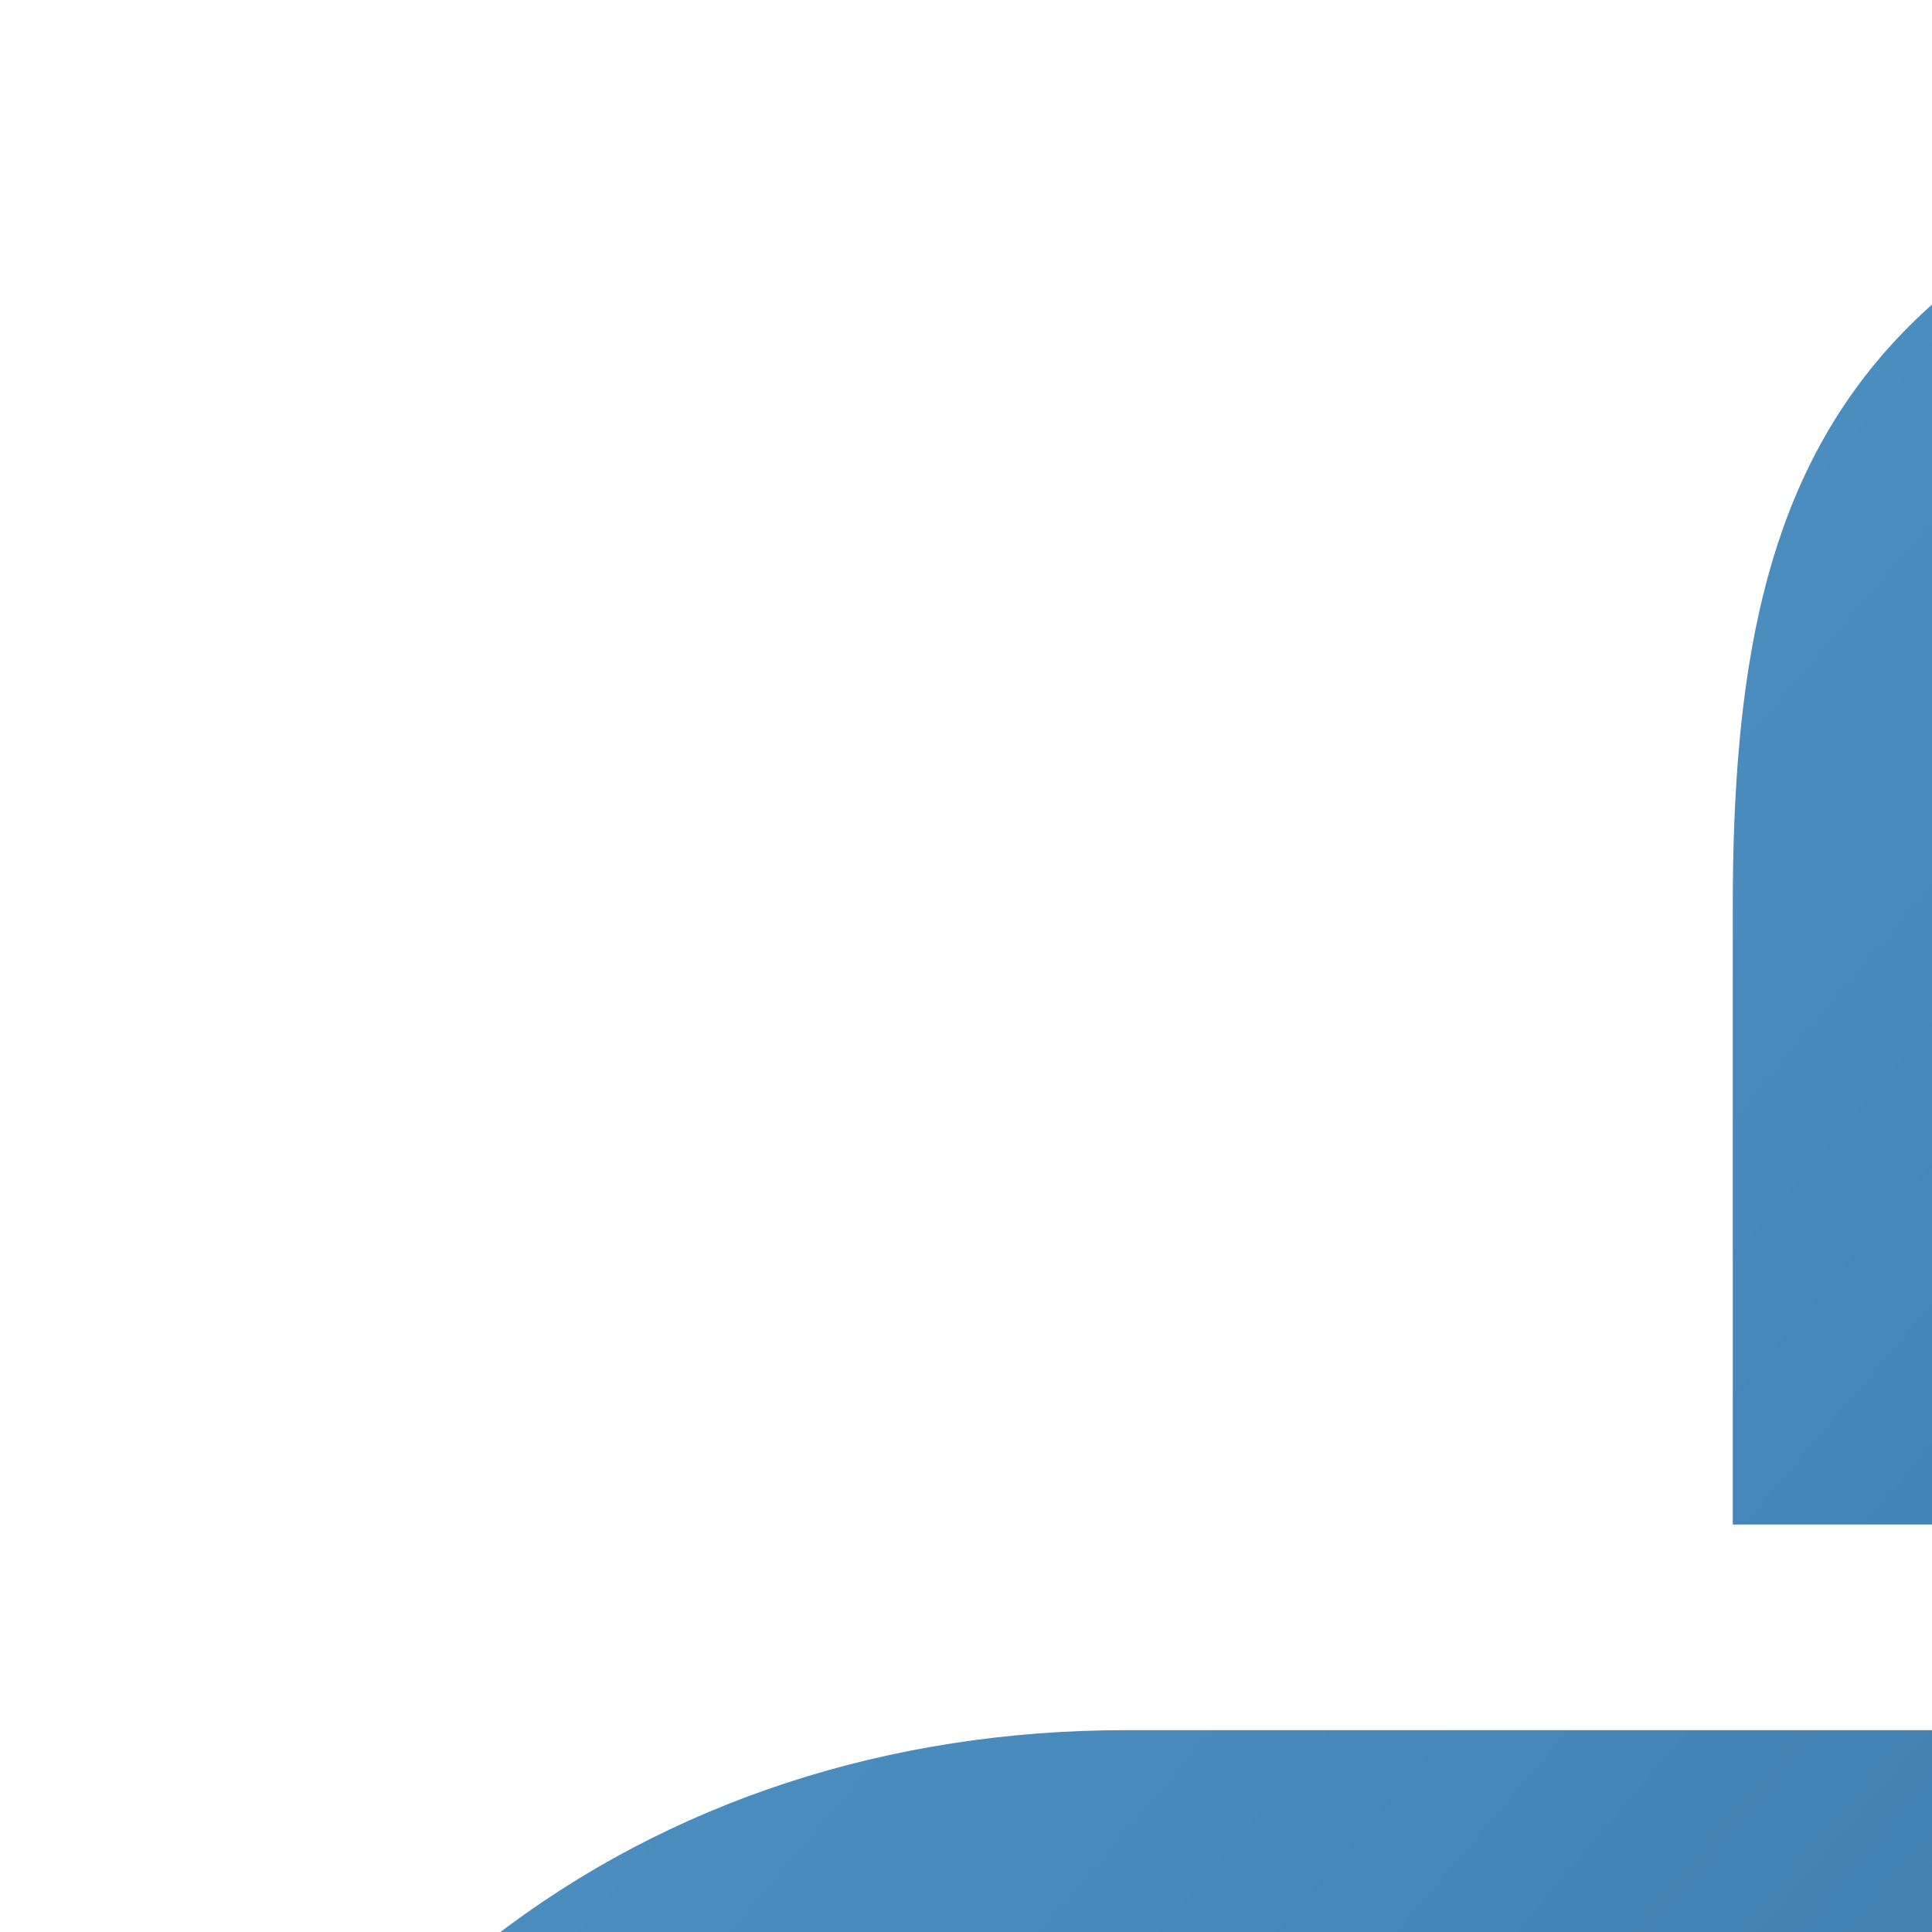
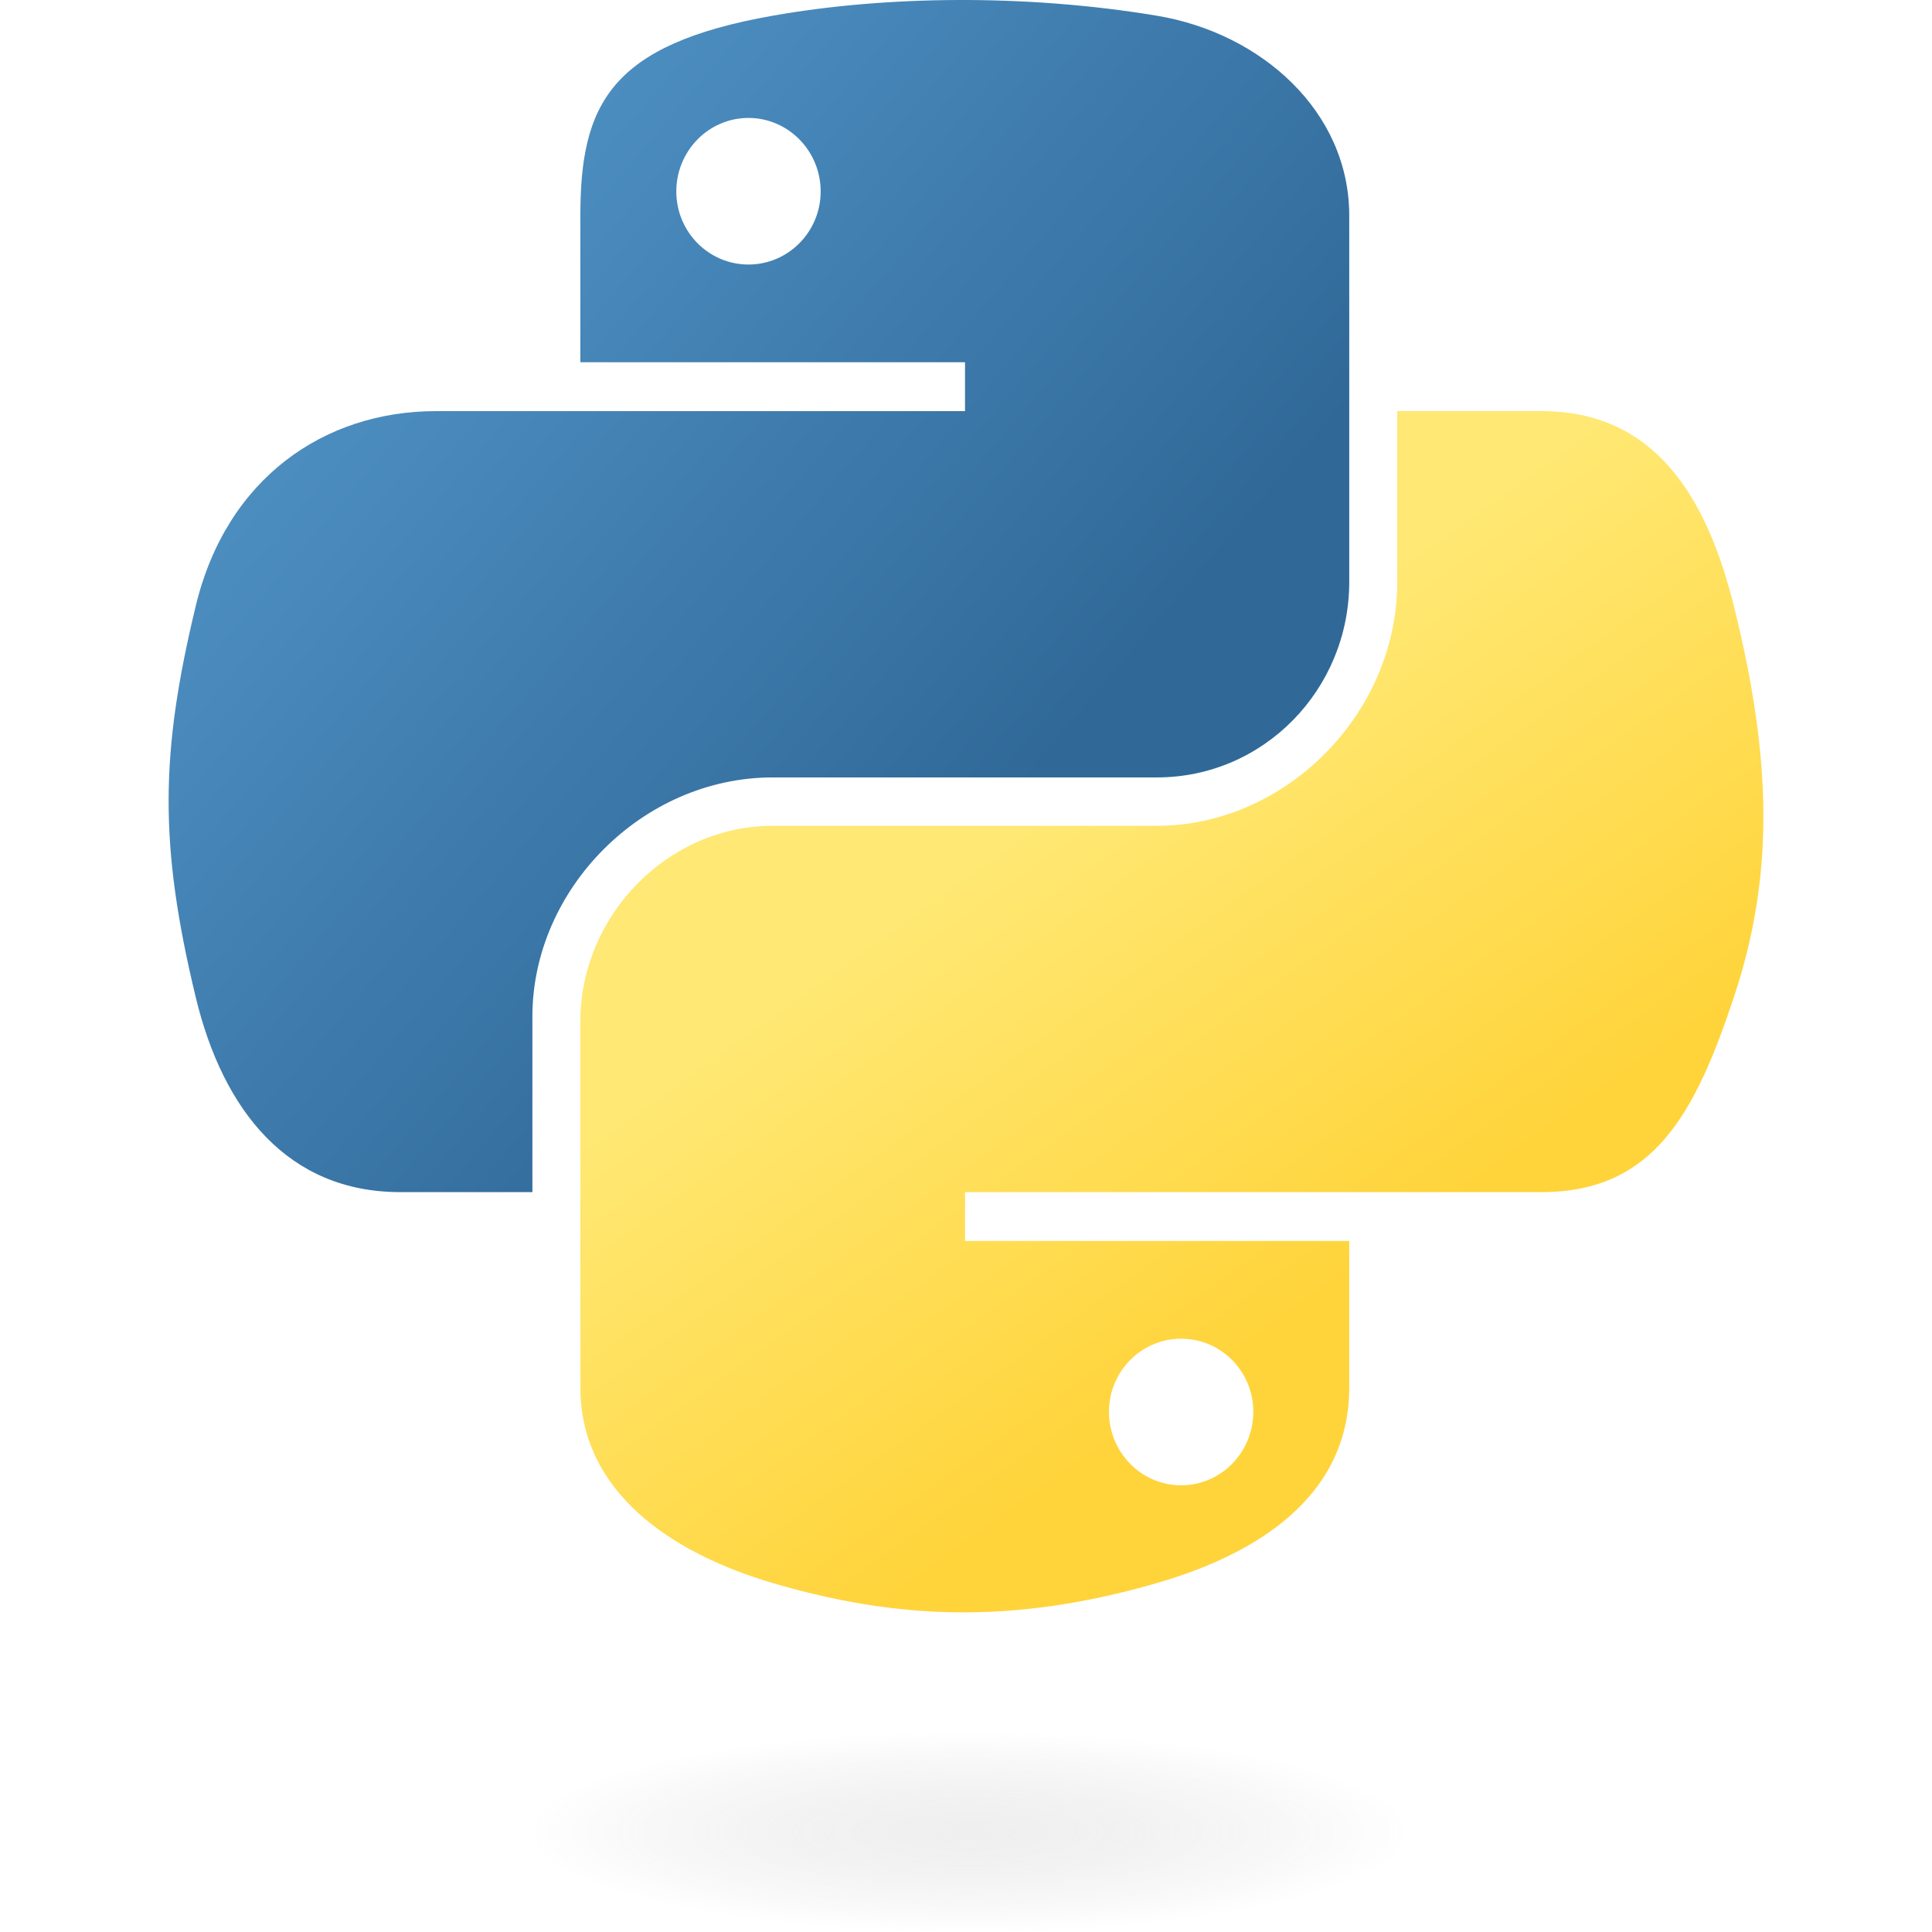
- <svg xmlns="http://www.w3.org/2000/svg" xmlns:xlink="http://www.w3.org/1999/xlink" version="1.0" id="svg2" width="32" height="32">
+ <svg xmlns="http://www.w3.org/2000/svg" xmlns:xlink="http://www.w3.org/1999/xlink" version="1.0" id="svg2" viewBox="0 0 111.161 134.668" width="32" height="32">
  <defs id="defs4">
    <linearGradient id="linearGradient2795">
      <stop style="stop-color:#b8b8b8;stop-opacity:0.498;" offset="0" id="stop2797" />
      <stop style="stop-color:#7f7f7f;stop-opacity:0;" offset="1" id="stop2799" />
    </linearGradient>
    <linearGradient id="linearGradient2787">
      <stop style="stop-color:#7f7f7f;stop-opacity:0.5;" offset="0" id="stop2789" />
      <stop style="stop-color:#7f7f7f;stop-opacity:0;" offset="1" id="stop2791" />
    </linearGradient>
    <linearGradient id="linearGradient3676">
      <stop style="stop-color:#b2b2b2;stop-opacity:0.5;" offset="0" id="stop3678" />
      <stop style="stop-color:#b3b3b3;stop-opacity:0;" offset="1" id="stop3680" />
    </linearGradient>
    <linearGradient id="linearGradient3236">
      <stop style="stop-color:#f4f4f4;stop-opacity:1" offset="0" id="stop3244" />
      <stop style="stop-color:white;stop-opacity:1" offset="1" id="stop3240" />
    </linearGradient>
    <linearGradient id="linearGradient4671">
      <stop style="stop-color:#ffd43b;stop-opacity:1;" offset="0" id="stop4673" />
      <stop style="stop-color:#ffe873;stop-opacity:1" offset="1" id="stop4675" />
    </linearGradient>
    <linearGradient id="linearGradient4689">
      <stop style="stop-color:#5a9fd4;stop-opacity:1;" offset="0" id="stop4691" />
      <stop style="stop-color:#306998;stop-opacity:1;" offset="1" id="stop4693" />
    </linearGradient>
    <linearGradient x1="224.24" y1="144.757" x2="-65.309" y2="144.757" id="linearGradient2987" xlink:href="#linearGradient4671" gradientUnits="userSpaceOnUse" gradientTransform="translate(100.2702,99.61116)" />
    <linearGradient x1="172.942" y1="77.476" x2="26.67" y2="76.313" id="linearGradient2990" xlink:href="#linearGradient4689" gradientUnits="userSpaceOnUse" gradientTransform="translate(100.2702,99.61116)" />
    <linearGradient xlink:href="#linearGradient4689" id="linearGradient2587" gradientUnits="userSpaceOnUse" gradientTransform="translate(100.2702,99.61116)" x1="172.942" y1="77.476" x2="26.67" y2="76.313" />
    <linearGradient xlink:href="#linearGradient4671" id="linearGradient2589" gradientUnits="userSpaceOnUse" gradientTransform="translate(100.2702,99.61116)" x1="224.24" y1="144.757" x2="-65.309" y2="144.757" />
    <linearGradient xlink:href="#linearGradient4689" id="linearGradient2248" gradientUnits="userSpaceOnUse" gradientTransform="translate(100.2702,99.61116)" x1="172.942" y1="77.476" x2="26.67" y2="76.313" />
    <linearGradient xlink:href="#linearGradient4671" id="linearGradient2250" gradientUnits="userSpaceOnUse" gradientTransform="translate(100.2702,99.61116)" x1="224.24" y1="144.757" x2="-65.309" y2="144.757" />
    <linearGradient xlink:href="#linearGradient4671" id="linearGradient2255" gradientUnits="userSpaceOnUse" gradientTransform="matrix(0.562541,0,0,0.567972,-11.5974,-7.60954)" x1="224.24" y1="144.757" x2="-65.309" y2="144.757" />
    <linearGradient xlink:href="#linearGradient4689" id="linearGradient2258" gradientUnits="userSpaceOnUse" gradientTransform="matrix(0.562541,0,0,0.567972,-11.5974,-7.60954)" x1="172.942" y1="76.176" x2="26.67" y2="76.313" />
    <radialGradient xlink:href="#linearGradient2795" id="radialGradient2801" cx="61.519" cy="132.286" fx="61.519" fy="132.286" r="29.037" gradientTransform="matrix(1,0,0,0.177966,0,108.7434)" gradientUnits="userSpaceOnUse" />
    <linearGradient xlink:href="#linearGradient4671" id="linearGradient1475" gradientUnits="userSpaceOnUse" gradientTransform="matrix(0.562541,0,0,0.567972,-14.99112,-11.70237)" x1="150.961" y1="192.352" x2="112.031" y2="137.273" />
    <linearGradient xlink:href="#linearGradient4689" id="linearGradient1478" gradientUnits="userSpaceOnUse" gradientTransform="matrix(0.562541,0,0,0.567972,-14.99112,-11.70237)" x1="26.649" y1="20.604" x2="135.665" y2="114.398" />
    <radialGradient xlink:href="#linearGradient2795" id="radialGradient1480" gradientUnits="userSpaceOnUse" gradientTransform="matrix(1.7490565e-8,-0.239947,1.054668,3.7915457e-7,-83.7008,142.462)" cx="61.519" cy="132.286" fx="61.519" fy="132.286" r="29.037" />
  </defs>
  <path style="fill:url(#linearGradient1478);fill-opacity:1" d="M 54.919,9.1927421e-4 C 50.335,0.022 45.958,0.413 42.106,1.095 30.76,3.099 28.7,7.295 28.7,15.032 v 10.219 h 26.812 v 3.406 h -26.812 -10.062 c -7.792,0 -14.616,4.684 -16.75,13.594 -2.462,10.213 -2.571,16.586 0,27.25 1.906,7.938 6.458,13.594 14.25,13.594 h 9.219 v -12.25 c 0,-8.85 7.657,-16.656 16.75,-16.656 h 26.781 c 7.455,0 13.406,-6.138 13.406,-13.625 v -25.531 c 0,-7.266 -6.13,-12.725 -13.406,-13.937 C 64.282,0.328 59.502,-0.02 54.919,9.1927421e-4 Z m -14.5,8.219 c 2.77,0 5.031,2.299 5.031,5.125 -2e-6,2.816 -2.262,5.094 -5.031,5.094 -2.779,-1e-6 -5.031,-2.277 -5.031,-5.094 -10e-7,-2.826 2.252,-5.125 5.031,-5.125 z" id="path1948" />
  <path style="fill:url(#linearGradient1475);fill-opacity:1" d="m 85.638,28.657 v 11.906 c 0,9.231 -7.826,17 -16.75,17 h -26.781 c -7.336,0 -13.406,6.278 -13.406,13.625 v 25.531 c 0,7.266 6.319,11.54 13.406,13.625 8.487,2.496 16.626,2.947 26.781,0 6.75,-1.954 13.406,-5.888 13.406,-13.625 V 86.501 h -26.781 v -3.406 h 26.781 13.406 c 7.792,0 10.696,-5.435 13.406,-13.594 2.799,-8.399 2.68,-16.476 0,-27.25 -1.926,-7.757 -5.604,-13.594 -13.406,-13.594 z m -15.062,64.656 c 2.779,3e-6 5.031,2.277 5.031,5.094 -2e-6,2.826 -2.252,5.125 -5.031,5.125 -2.77,0 -5.031,-2.299 -5.031,-5.125 2e-6,-2.816 2.262,-5.094 5.031,-5.094 z" id="path1950" />
  <ellipse style="opacity:0.444;fill:url(#radialGradient1480);fill-opacity:1;fill-rule:nonzero;stroke:none;stroke-width:15.417;stroke-miterlimit:4;stroke-dasharray:none;stroke-opacity:1" id="path1894" cx="55.817" cy="127.701" rx="35.931" ry="6.967" />
</svg>
